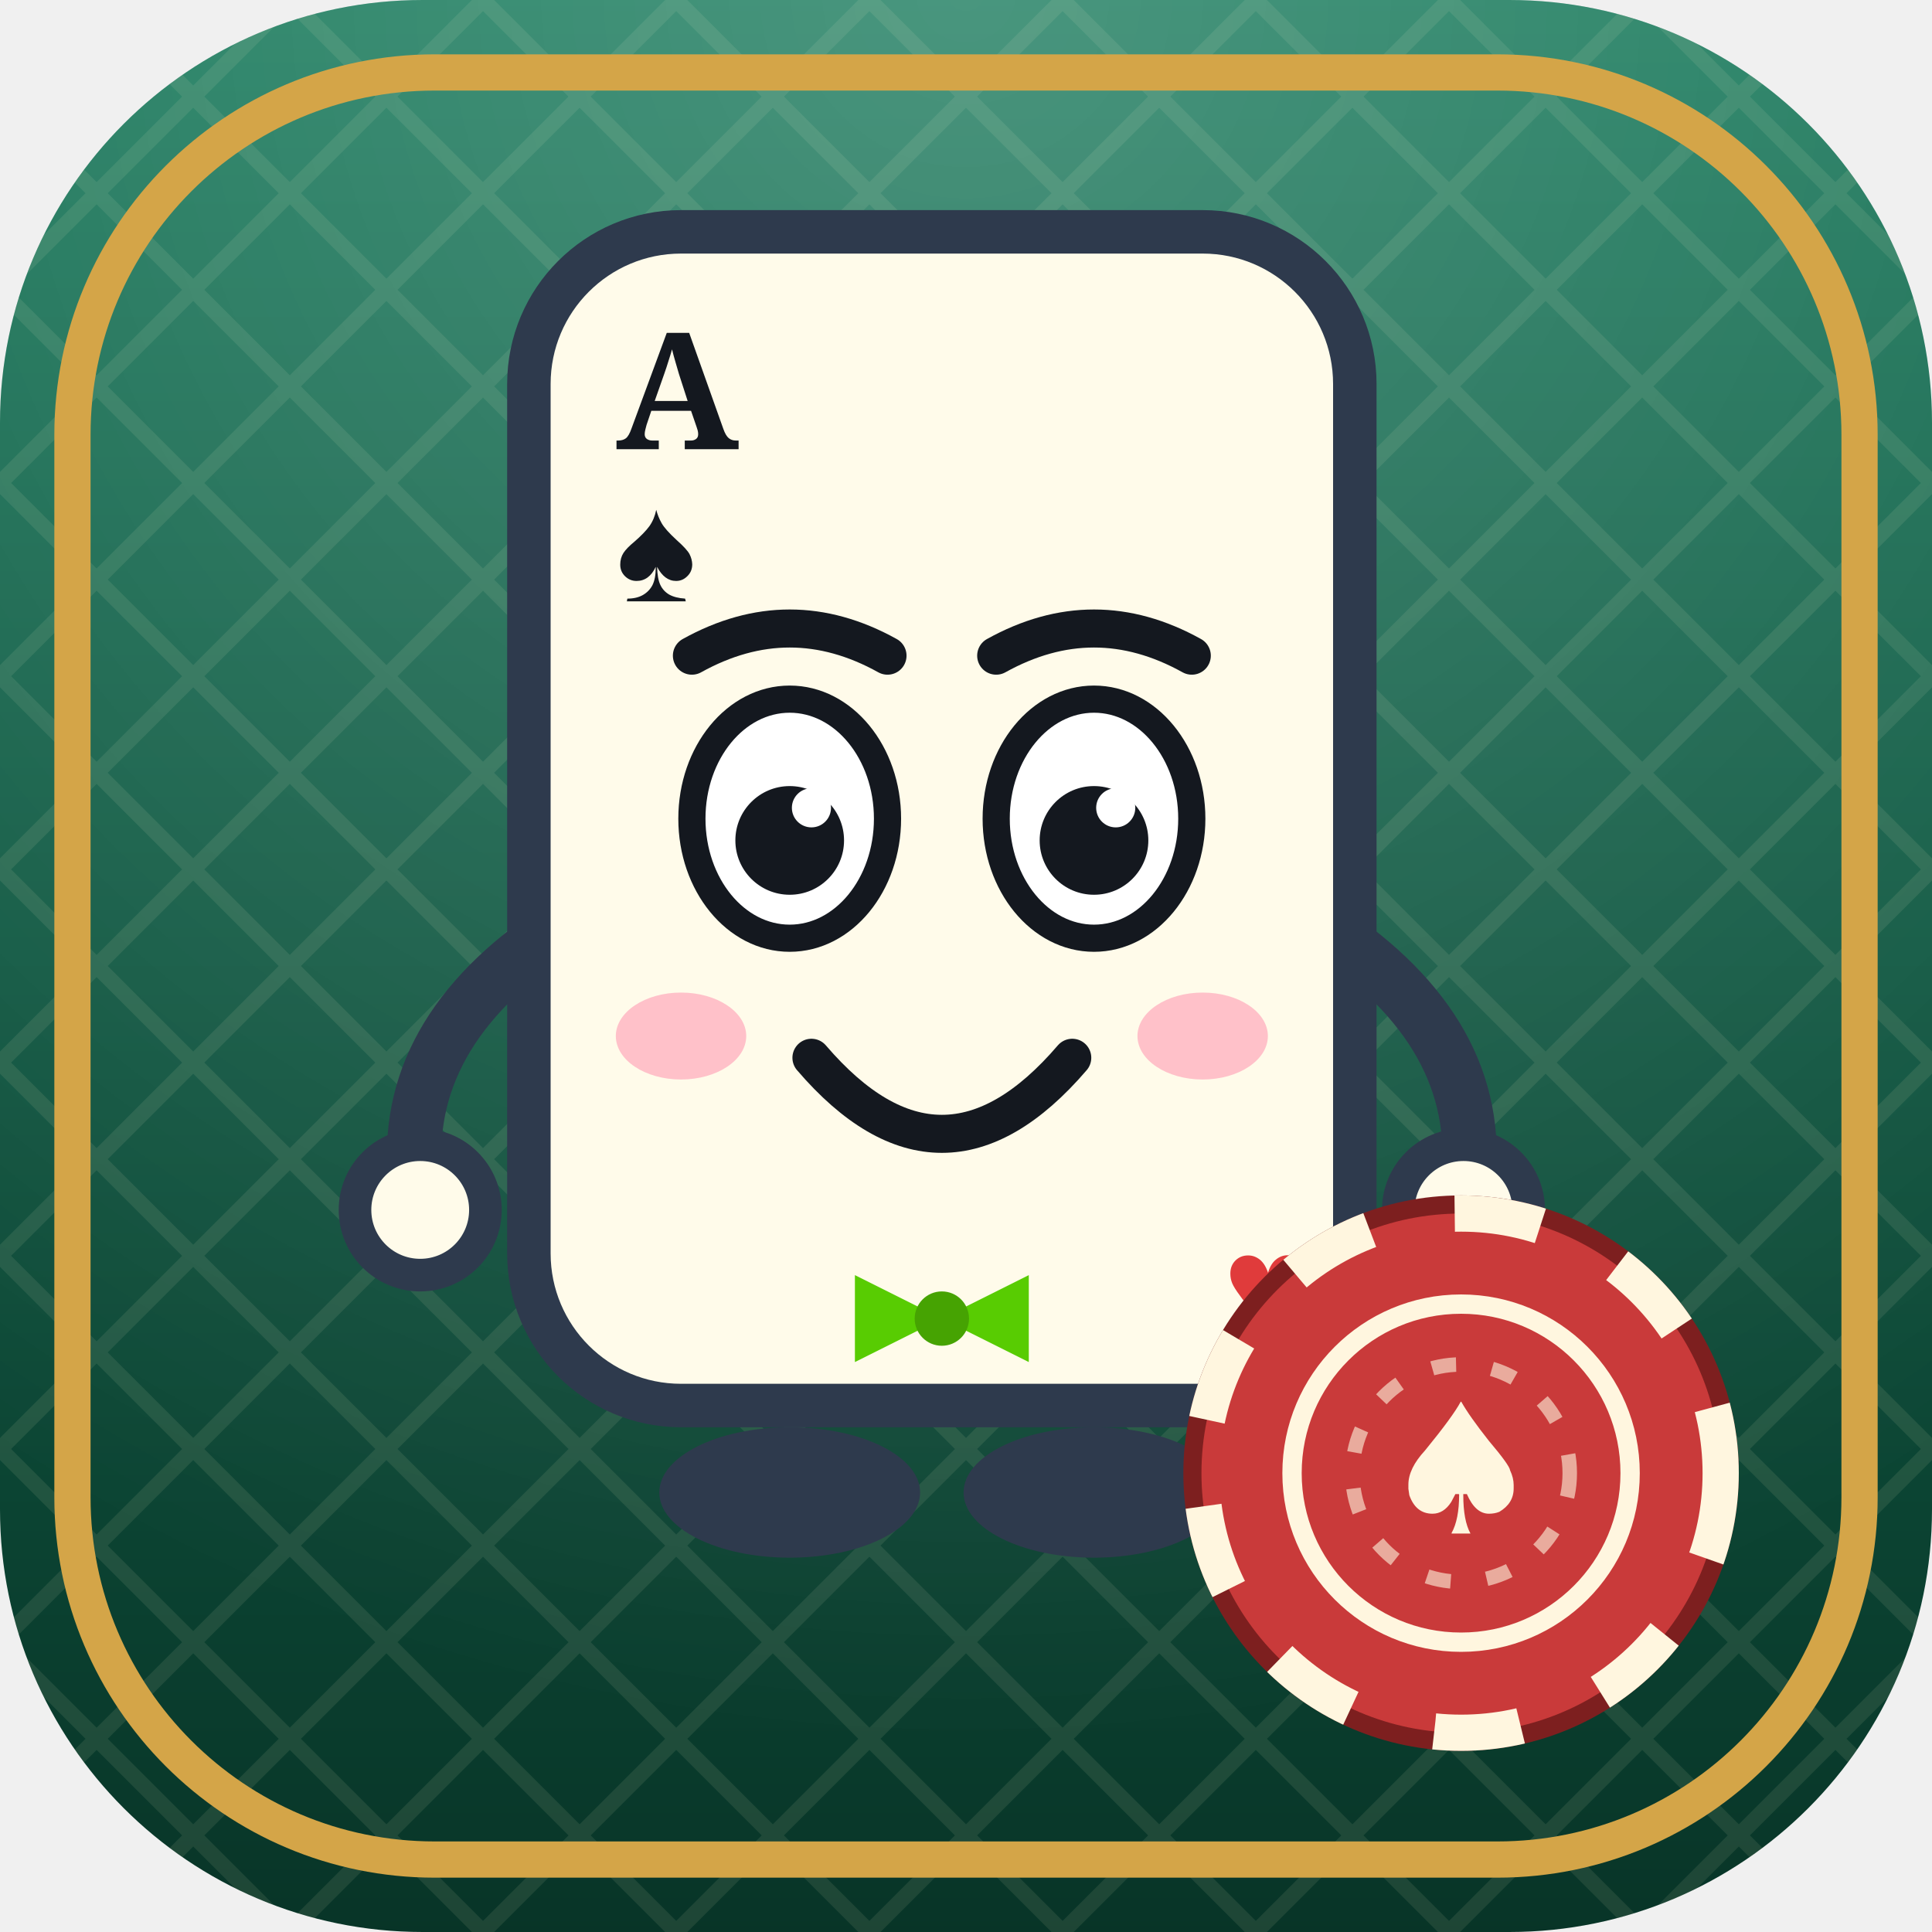
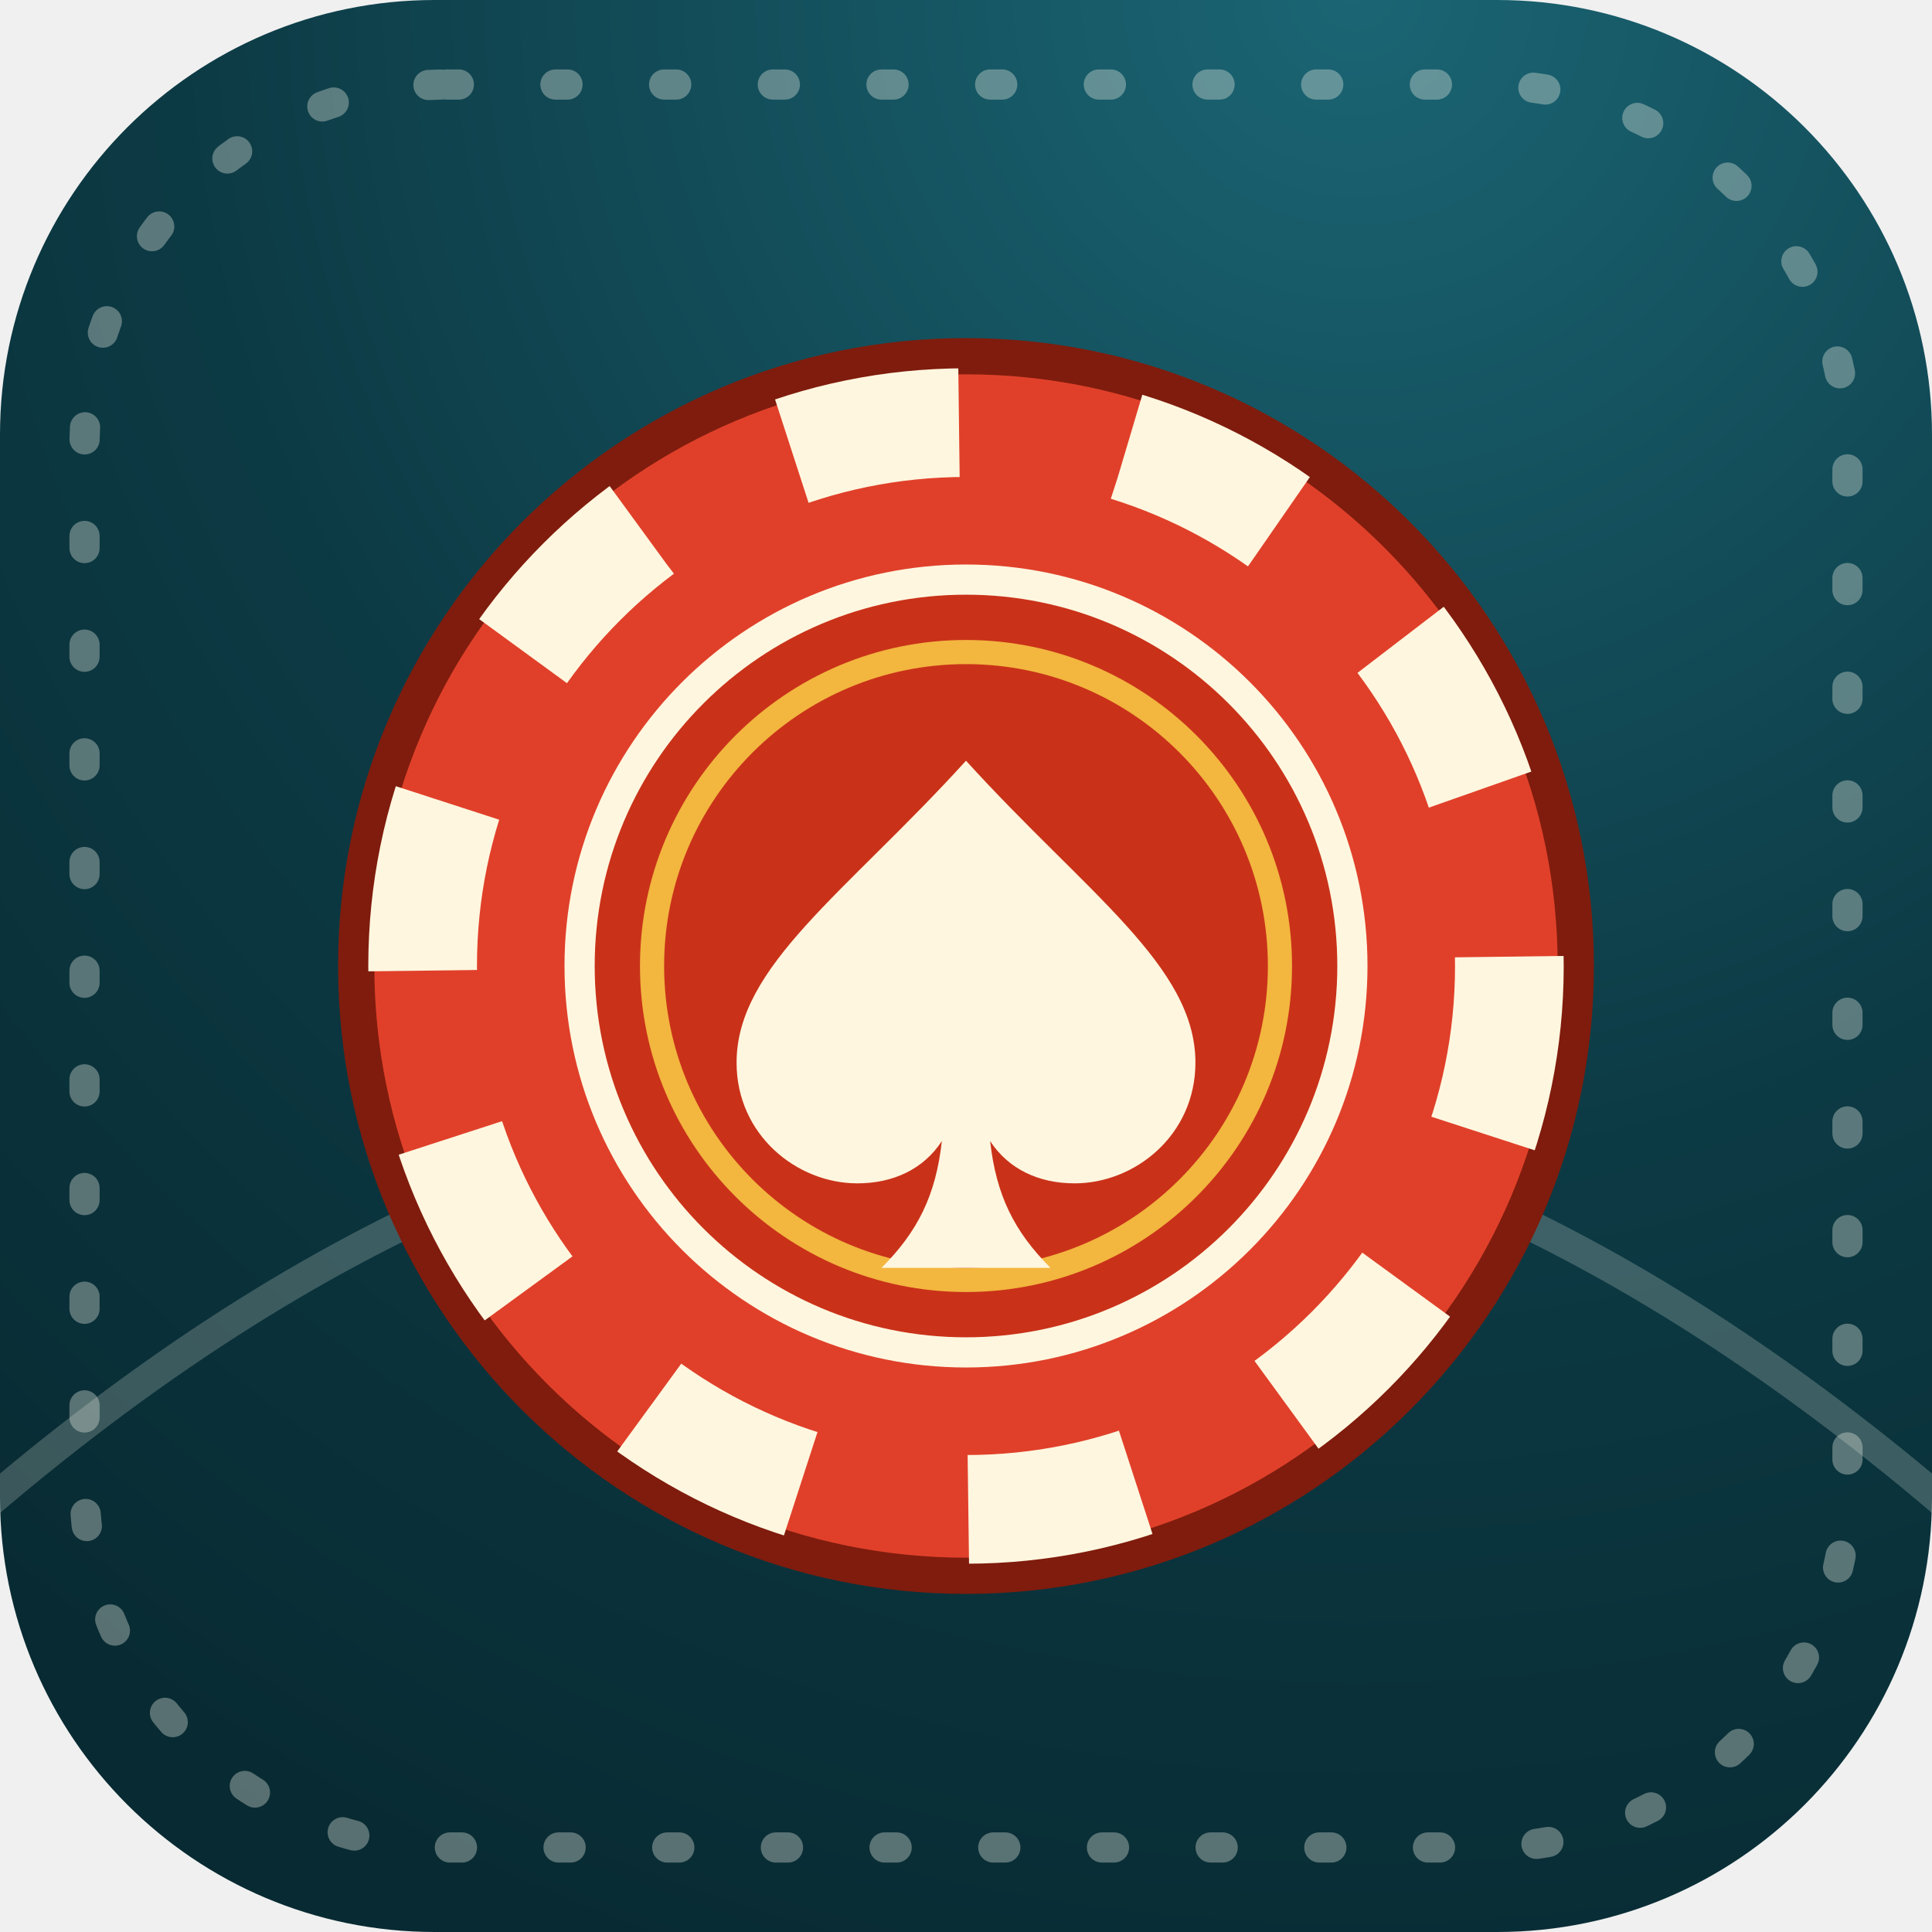
<svg xmlns="http://www.w3.org/2000/svg" viewBox="0 0 160 160">
  <defs>
-     <linearGradient id="fe" x1="0" y1="0" x2="0" y2="1">
-       <stop offset="0" stop-color="#16795a" />
-       <stop offset="1" stop-color="#083427" />
-     </linearGradient>
-     <pattern id="ro" width="16" height="16" patternUnits="userSpaceOnUse">
-       <path d="M8 0 L16 8 L8 16 L0 8Z" fill="none" stroke="#fff4d2" stroke-opacity=".09" stroke-width="1.3" />
-     </pattern>
-     <radialGradient id="luz" cx=".5" cy="0" r=".9">
-       <stop offset="0" stop-color="#fff" stop-opacity=".22" />
-       <stop offset="1" stop-color="#fff" stop-opacity="0" />
+     <radialGradient id="p" cx=".7" cy="0" r="1.1">
+       <stop offset="0" stop-color="#1b6574" />
+       <stop offset=".55" stop-color="#0c3a44" />
+       <stop offset="1" stop-color="#082a32" />
    </radialGradient>
  </defs>
-   <rect width="160" height="160" rx="35" fill="url(#fe)" />
-   <rect width="160" height="160" rx="35" fill="url(#ro)" />
-   <rect width="160" height="160" rx="35" fill="url(#luz)" />
-   <rect x="6" y="6" width="148" height="148" rx="30" fill="none" stroke="#d4a548" stroke-width="3" />
-   <g transform="translate(24 12) scale(.9)">
-     <g class="brazo-i">
-       <path d="M22 74 Q9 84 12 98" fill="none" stroke="#2e3a4d" stroke-width="5" stroke-linecap="round" />
-       <circle cx="12" cy="98" r="6" fill="#fffbea" stroke="#2e3a4d" stroke-width="3" />
-     </g>
-     <g class="brazo-d">
-       <path d="M98 74 Q111 84 108 98" fill="none" stroke="#2e3a4d" stroke-width="5" stroke-linecap="round" />
-       <circle cx="108" cy="98" r="6" fill="#fffbea" stroke="#2e3a4d" stroke-width="3" />
-     </g>
-     <ellipse cx="46" cy="124" rx="12" ry="6" fill="#2e3a4d" />
-     <ellipse cx="74" cy="124" rx="12" ry="6" fill="#2e3a4d" />
-     <rect x="22" y="8" width="76" height="108" rx="14" fill="#fffbea" stroke="#2e3a4d" stroke-width="4" />
-     <text x="30" y="28" font-size="15" font-weight="800" fill="#14181f" font-family="Georgia,serif">A</text>
-     <text x="30" y="42" font-size="14" fill="#14181f">♠</text>
-     <text x="90" y="110" font-size="14" fill="#e03b3b" text-anchor="middle">♥</text>
-     <g class="nai-ojos">
-       <ellipse cx="46" cy="62" rx="9" ry="11" fill="#fff" stroke="#14181f" stroke-width="2.5" />
-       <circle cx="46" cy="64" r="5" fill="#14181f" />
-       <circle cx="48" cy="61" r="1.8" fill="#fff" />
-       <ellipse cx="74" cy="62" rx="9" ry="11" fill="#fff" stroke="#14181f" stroke-width="2.5" />
-       <circle cx="74" cy="64" r="5" fill="#14181f" />
-       <circle cx="76" cy="61" r="1.8" fill="#fff" />
-     </g>
-     <path d="M37 47 Q46 42 55 47" fill="none" stroke="#14181f" stroke-width="3.5" stroke-linecap="round" />
-     <path d="M65 47 Q74 42 83 47" fill="none" stroke="#14181f" stroke-width="3.5" stroke-linecap="round" />
-     <ellipse cx="36" cy="82" rx="6" ry="4" fill="#ffb3c1" opacity=".8" />
-     <ellipse cx="84" cy="82" rx="6" ry="4" fill="#ffb3c1" opacity=".8" />
-     <path d="M48 84 Q60 98 72 84" fill="none" stroke="#14181f" stroke-width="3.5" stroke-linecap="round" />
-     <path d="M52 104 L60 108 L52 112 Z M68 104 L60 108 L68 112 Z" fill="#58cc02" />
-     <circle cx="60" cy="108" r="2.5" fill="#46a302" />
-   </g>
-   <g transform="translate(121 122)">
-     <circle r="23" fill="#7d1f1f" />
-     <circle r="21.5" fill="#c93a3a" stroke="#fff6df" stroke-width="3" stroke-dasharray="7.2 7.2" />
-     <circle r="14" fill="#c93a3a" stroke="#fff6df" stroke-width="1.6" />
-     <circle r="9" fill="none" stroke="#fff6df" stroke-opacity=".6" stroke-width="1.2" stroke-dasharray="2 3" />
-     <text y="5" text-anchor="middle" font-size="15" fill="#fff6df" font-family="Georgia,serif" font-weight="700">♠</text>
+   <rect width="160" height="160" rx="36" fill="url(#p)" />
+   <rect x="7" y="7" width="146" height="146" rx="30" fill="none" stroke="#eef1e6" stroke-opacity=".35" stroke-width="2.5" stroke-dasharray="1 8" stroke-linecap="round" />
+   <path d="M-5 128 Q80 52 165 128" fill="none" stroke="#eef1e6" stroke-opacity=".22" stroke-width="2.5" stroke-linecap="round" />
+   <g transform="translate(80 80)">
+     <circle r="52" fill="#7f1c0d" />
+     <circle r="49" fill="#e0402a" />
+     <circle r="45" fill="none" stroke="#fff6df" stroke-width="9" stroke-dasharray="14.1 14.1" />
+     <circle r="32" fill="#c93219" stroke="#fff6df" stroke-width="2.5" />
+     <circle r="26" fill="none" stroke="#f3b63f" stroke-width="2" />
+     <path d="M0 -17 C10 -6 19 0 19 8 C19 14 14 18 9 18 C6 18 3.5 16.8 2 14.5 C2.5 19 4 22 7 25 L-7 25 C-4 22 -2.5 19 -2 14.5 C-3.5 16.8 -6 18 -9 18 C-14 18 -19 14 -19 8 C-19 0 -10 -6 0 -17 Z" fill="#fff6df" />
  </g>
</svg>
